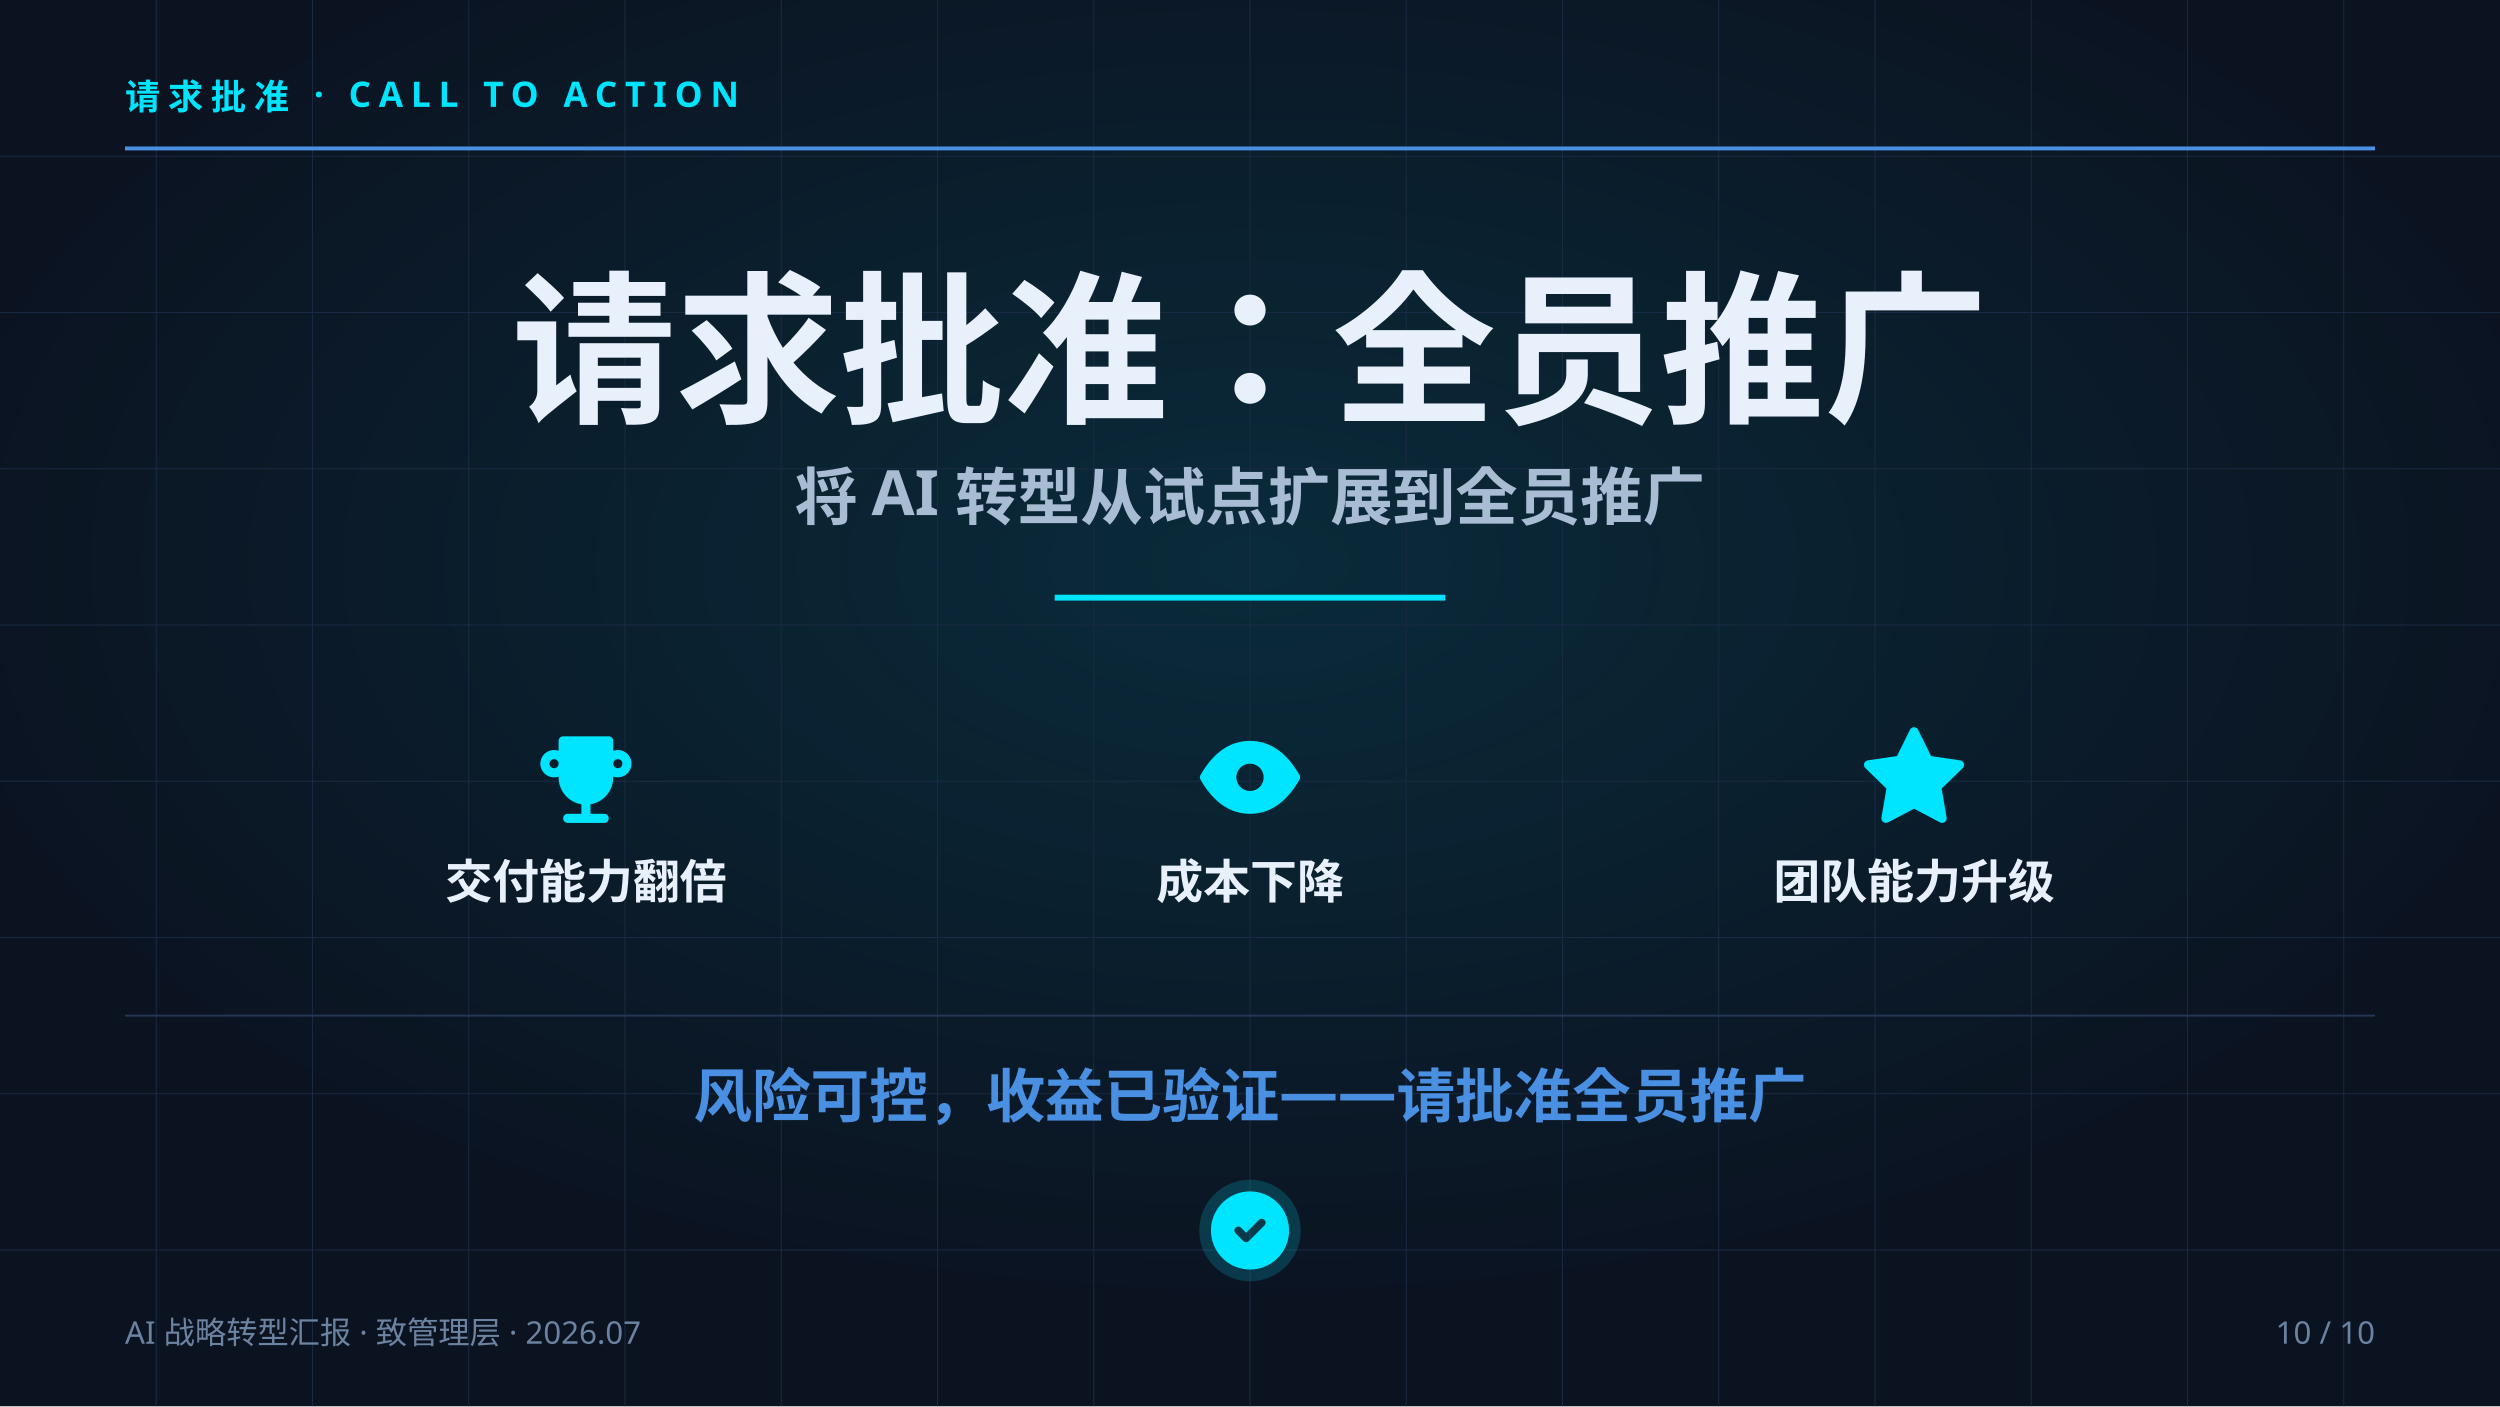
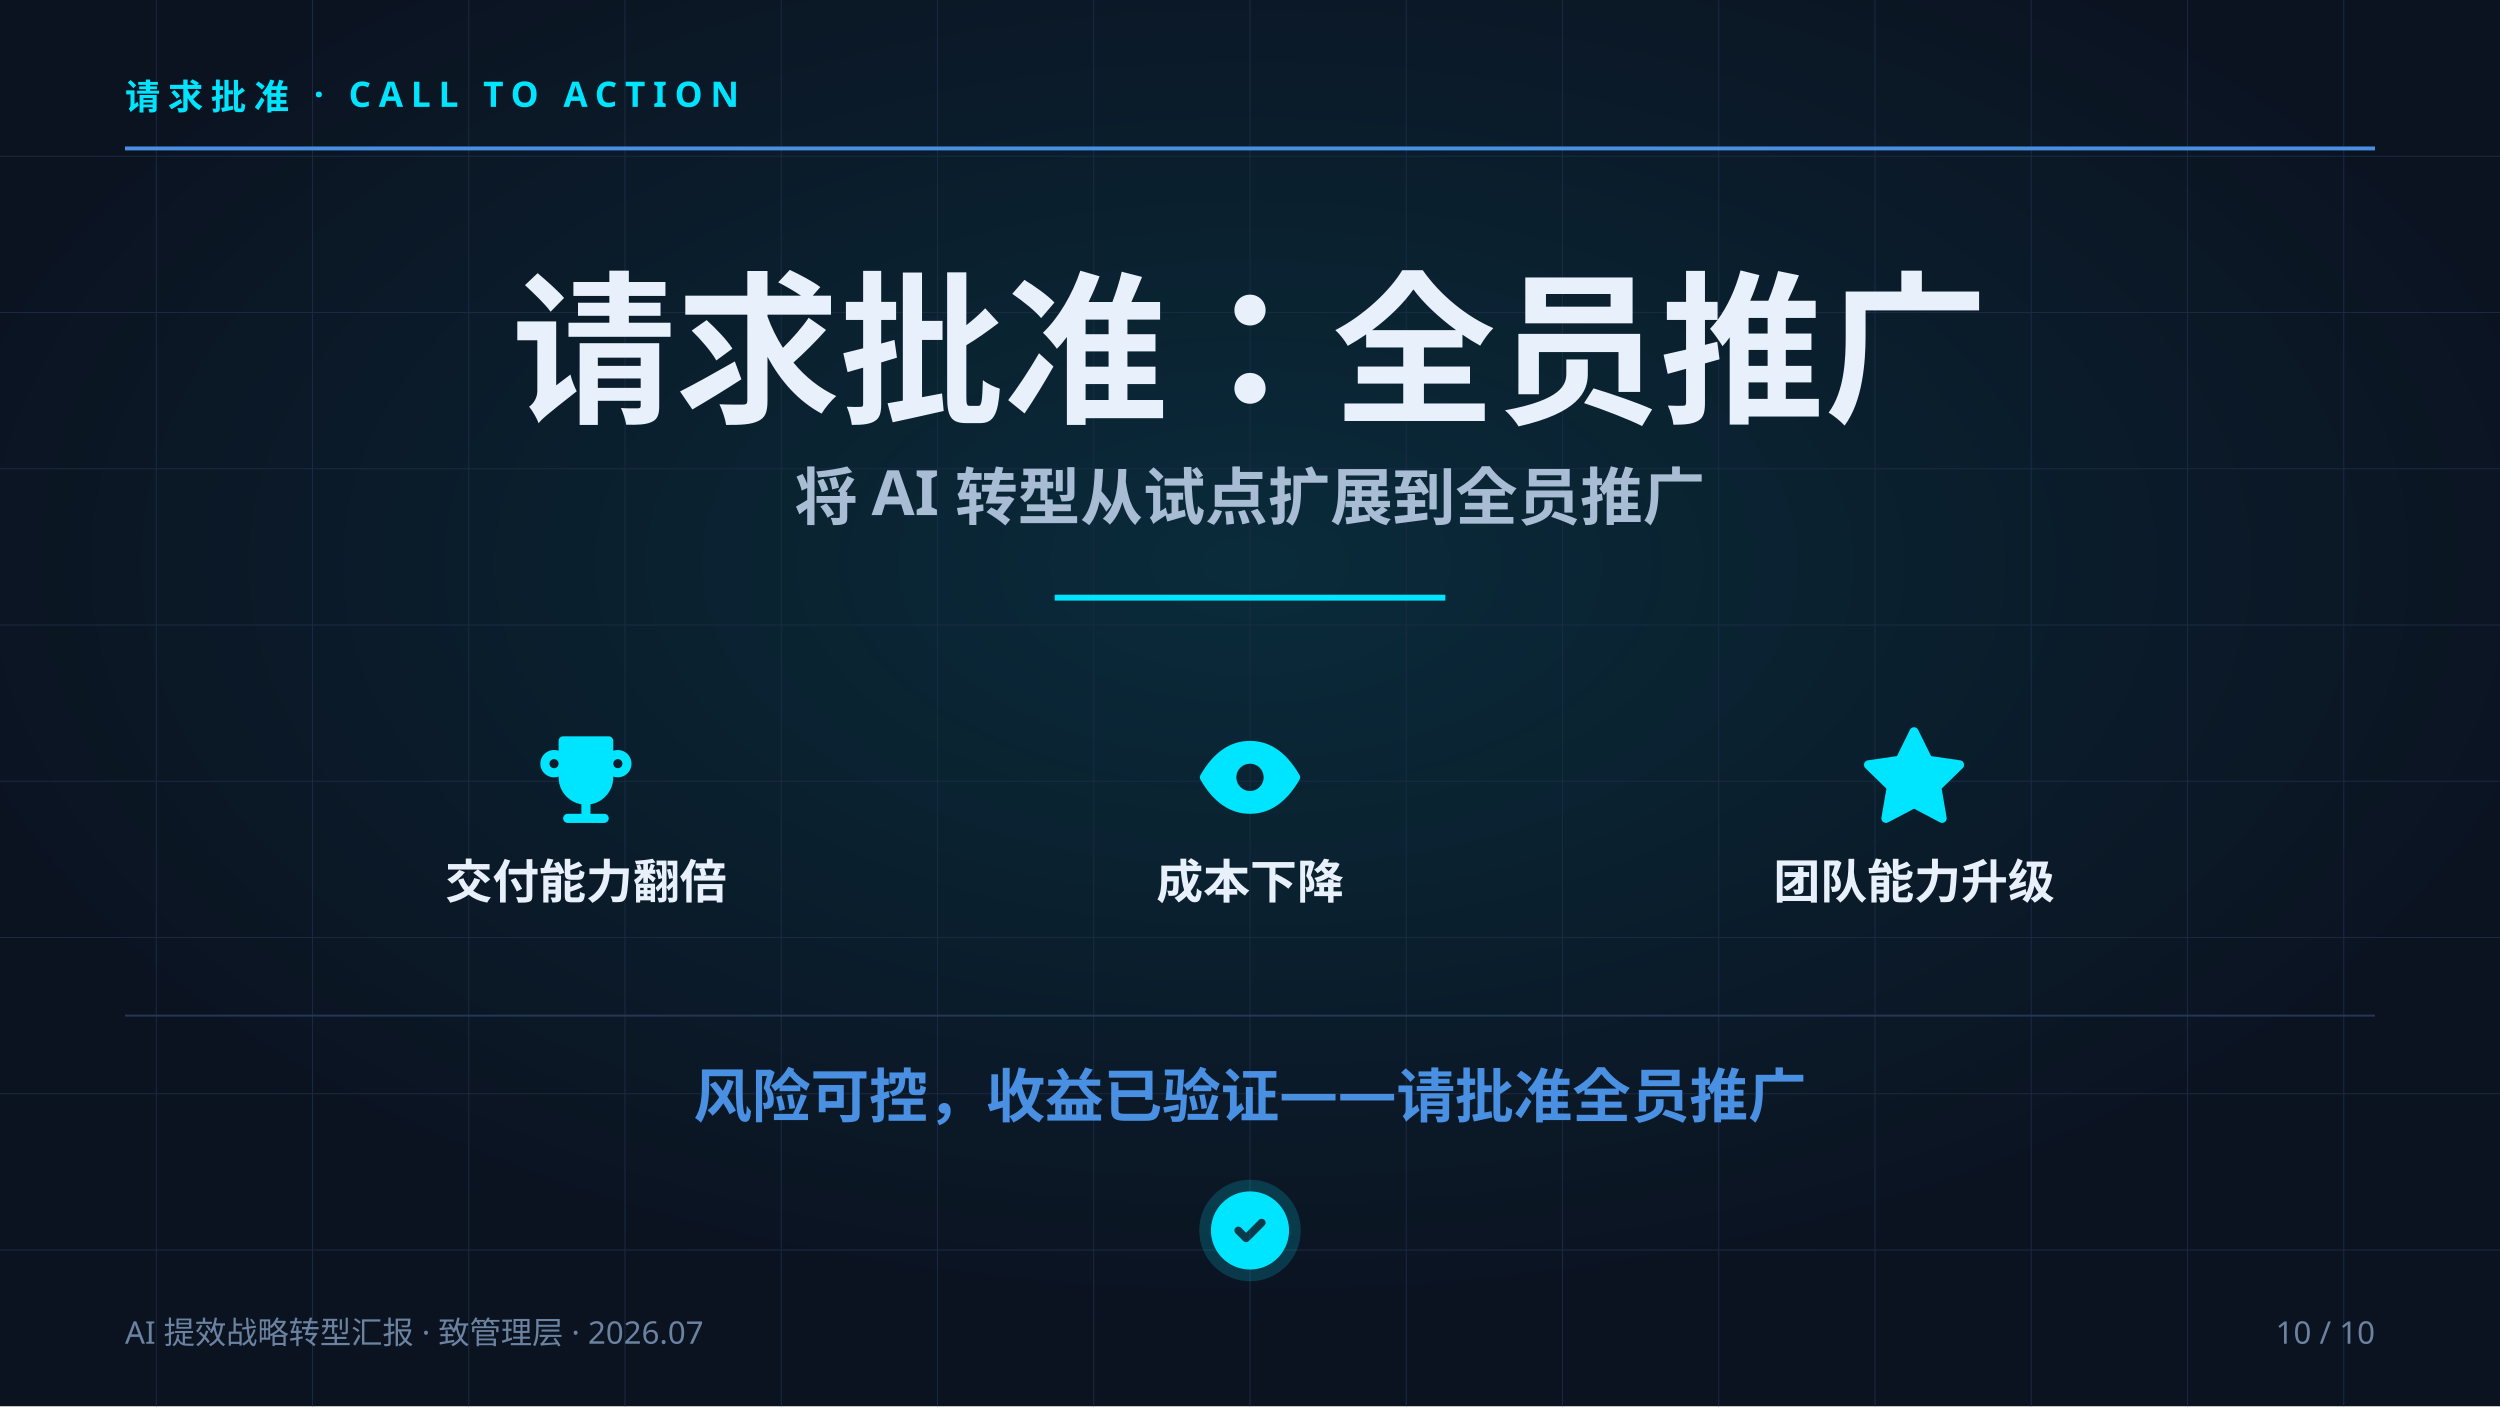
<svg xmlns="http://www.w3.org/2000/svg" viewBox="0 0 1280 720" width="1280" height="720">
  <defs>
    <radialGradient id="bgGlow" cx="50%" cy="40%" r="55%">
      <stop offset="0%" stop-color="#00E5FF" stop-opacity="0.12" />
      <stop offset="100%" stop-color="#00E5FF" stop-opacity="0" />
    </radialGradient>
  </defs>
  <rect width="1280" height="720" fill="#0B1220" />
  <rect width="1280" height="720" fill="url(#bgGlow)" />
  <path d="M80 0V720 M160 0V720 M240 0V720 M320 0V720 M400 0V720 M480 0V720 M560 0V720 M640 0V720 M720 0V720 M800 0V720 M880 0V720 M960 0V720 M1040 0V720 M1120 0V720 M1200 0V720 M0 80H1280 M0 160H1280 M0 240H1280 M0 320H1280 M0 400H1280 M0 480H1280 M0 560H1280 M0 640H1280" fill="none" stroke="#1A2A44" stroke-width="0.5" />
  <g id="p10-header">
    <text x="64" y="56" font-family="'Segoe UI','Microsoft YaHei','PingFang SC',sans-serif" font-size="18" font-weight="700" fill="#00E5FF" letter-spacing="4">请求批准 · CALL TO ACTION</text>
    <line x1="64" y1="76" x2="1216" y2="76" stroke="#4A90E2" stroke-width="2" />
  </g>
  <g id="p10-cta">
    <text x="640" y="210" text-anchor="middle" font-family="'Segoe UI','Microsoft YaHei','PingFang SC',sans-serif" font-size="84" font-weight="bold" fill="#E8F0FB">请求批准：全员推广</text>
    <text x="640" y="266" text-anchor="middle" font-family="'Segoe UI','Microsoft YaHei','PingFang SC',sans-serif" font-size="32" font-weight="600" fill="#A8BCD4">将 AI 转型从试点扩展到全员推广</text>
    <line x1="540" y1="306" x2="740" y2="306" stroke="#00E5FF" stroke-width="3" />
  </g>
  <g id="p10-commitments">
    <g transform="translate(272, 370) scale(2.33333)" fill="#00E5FF">
      <path d="M17 3a1 1 0 0 1 .993 .883l.007 .117v2.17a3 3 0 1 1 0 5.659v.171a6.002 6.002 0 0 1 -5 5.917v2.083h3a1 1 0 0 1 .117 1.993l-.117 .007h-8a1 1 0 0 1 -.117 -1.993l.117 -.007h3v-2.083a6.002 6.002 0 0 1 -4.996 -5.692l-.004 -.225v-.171a3 3 0 0 1 -3.996 -2.653l-.003 -.176l.005 -.176a3 3 0 0 1 3.995 -2.654l-.001 -2.17a1 1 0 0 1 1 -1h10zm-12 5a1 1 0 1 0 0 2a1 1 0 0 0 0 -2m14 0a1 1 0 1 0 0 2a1 1 0 0 0 0 -2" />
    </g>
    <text x="300" y="460" text-anchor="middle" font-family="'Segoe UI','Microsoft YaHei','PingFang SC',sans-serif" font-size="24" font-weight="700" fill="#E8F0FB">交付能力翻倍</text>
    <g transform="translate(612, 370) scale(2.33333)" fill="#00E5FF">
      <path d="M12 4c4.29 0 7.863 2.429 10.665 7.154l.22 .379l.045 .1l.03 .083l.014 .055l.014 .082l.011 .1v.11l-.014 .111a.992 .992 0 0 1 -.026 .11l-.039 .108l-.036 .075l-.016 .03c-2.764 4.836 -6.3 7.38 -10.555 7.499l-.313 .004c-4.396 0 -8.037 -2.549 -10.868 -7.504a1 1 0 0 1 0 -.992c2.831 -4.955 6.472 -7.504 10.868 -7.504zm0 5a3 3 0 1 0 0 6a3 3 0 0 0 0 -6" />
    </g>
    <text x="640" y="460" text-anchor="middle" font-family="'Segoe UI','Microsoft YaHei','PingFang SC',sans-serif" font-size="24" font-weight="700" fill="#E8F0FB">成本下降</text>
    <g transform="translate(952, 370) scale(2.33333)" fill="#00E5FF">
      <path d="M8.243 7.34l-6.38 .925l-.113 .023a1 1 0 0 0 -.44 1.684l4.622 4.499l-1.09 6.355l-.013 .11a1 1 0 0 0 1.464 .944l5.706 -3l5.693 3l.1 .046a1 1 0 0 0 1.352 -1.1l-1.091 -6.355l4.624 -4.5l.078 -.085a1 1 0 0 0 -.633 -1.62l-6.38 -.926l-2.852 -5.78a1 1 0 0 0 -1.794 0l-2.853 5.78z" />
    </g>
    <text x="980" y="460" text-anchor="middle" font-family="'Segoe UI','Microsoft YaHei','PingFang SC',sans-serif" font-size="24" font-weight="700" fill="#E8F0FB">团队能力升级</text>
  </g>
  <g id="p10-emphasis">
    <line x1="64" y1="520" x2="1216" y2="520" stroke="#243755" stroke-width="1" />
    <text x="640" y="572" text-anchor="middle" font-family="'Segoe UI','Microsoft YaHei','PingFang SC',sans-serif" font-size="30" font-weight="700" fill="#4A90E2">风险可控，收益已验证——请批准全员推广</text>
    <circle cx="640" cy="630" r="26" fill="#00E5FF" fill-opacity="0.18" />
    <g transform="translate(616, 606) scale(2)" fill="#00E5FF">
      <path d="M17 3.34a10 10 0 1 1 -14.995 8.984l-.005 -.324l.005 -.324a10 10 0 0 1 14.995 -8.336zm-1.293 5.953a1 1 0 0 0 -1.32 -.083l-.094 .083l-3.293 3.292l-1.293 -1.292l-.094 -.083a1 1 0 0 0 -1.403 1.403l.083 .094l2 2l.094 .083a1 1 0 0 0 1.226 0l.094 -.083l4 -4l.083 -.094a1 1 0 0 0 -.083 -1.32z" />
    </g>
  </g>
  <g id="p10-footer">
-     <text x="64" y="688" font-family="'Segoe UI','Microsoft YaHei','PingFang SC',sans-serif" font-size="16" fill="#6B83A1">AI 战略转型汇报 · 致管理层 · 2026.07</text>
+     <text x="64" y="688" font-family="'Segoe UI','Microsoft YaHei','PingFang SC',sans-serif" font-size="16" fill="#6B83A1">AI 提效战略转型汇报 · 致管理层 · 2026.07</text>
    <text x="1216" y="688" text-anchor="end" font-family="'Segoe UI','Microsoft YaHei','PingFang SC',sans-serif" font-size="16" fill="#6B83A1">10 / 10</text>
  </g>
</svg>
